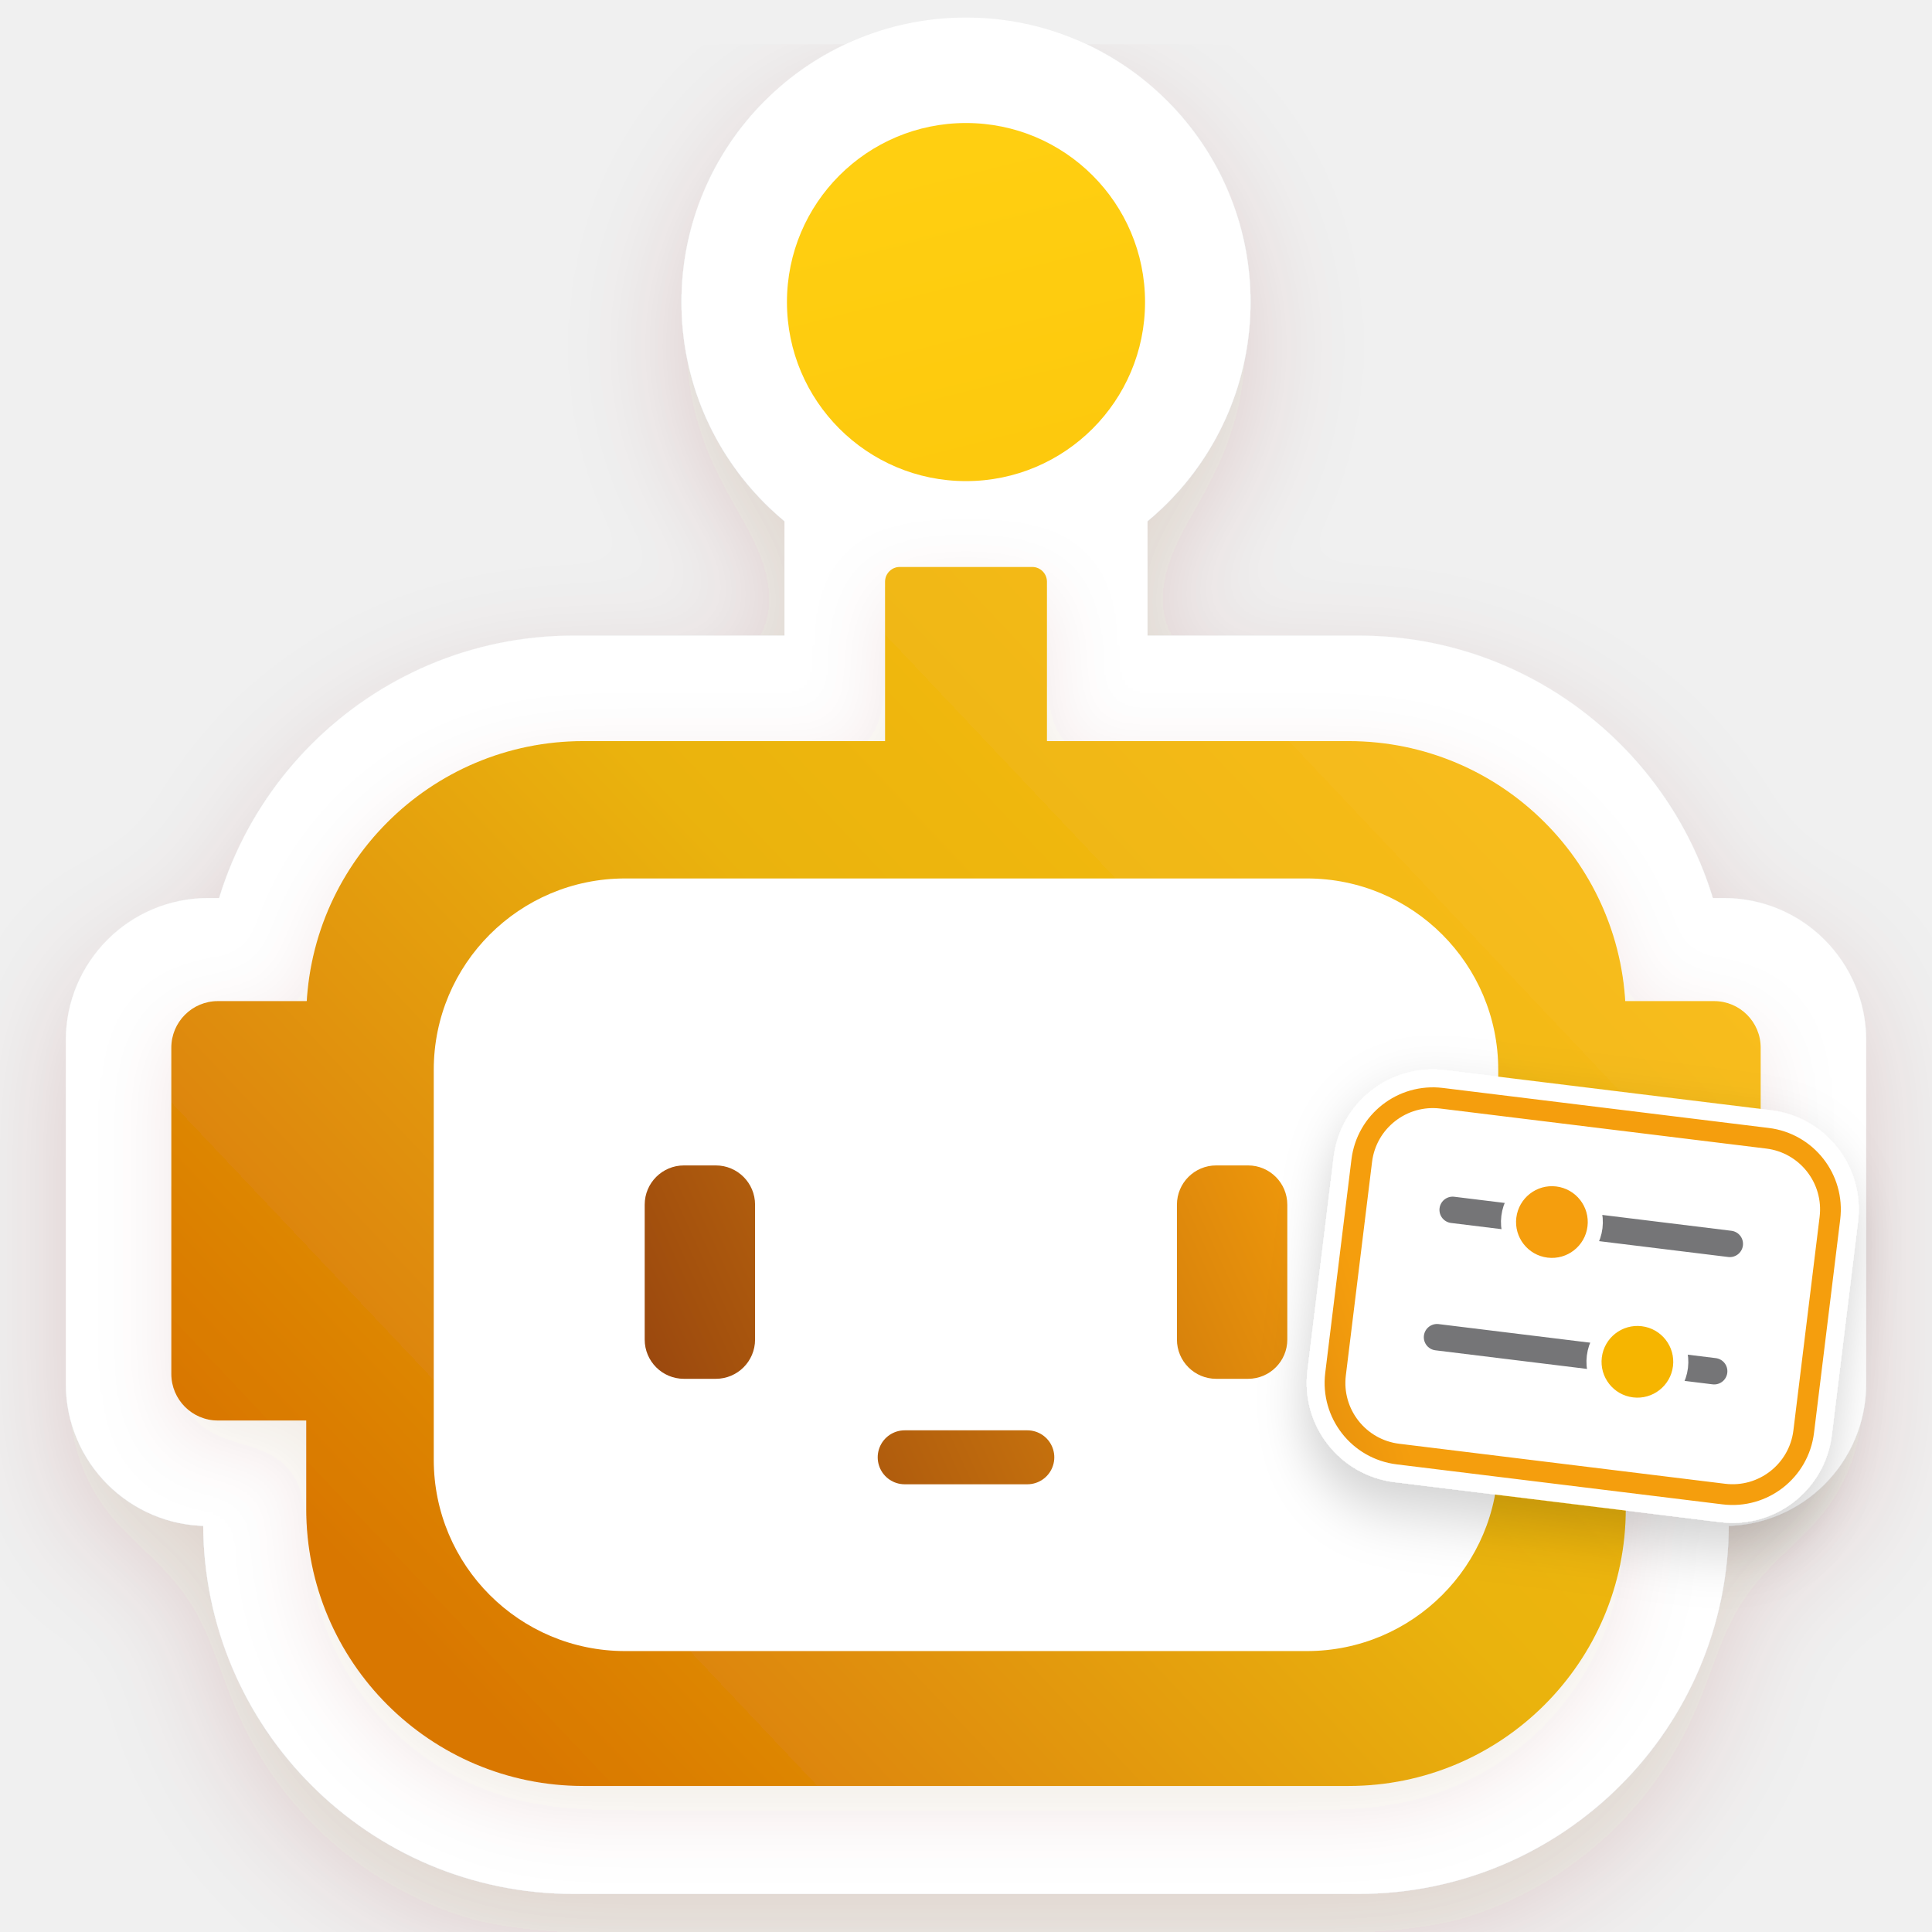
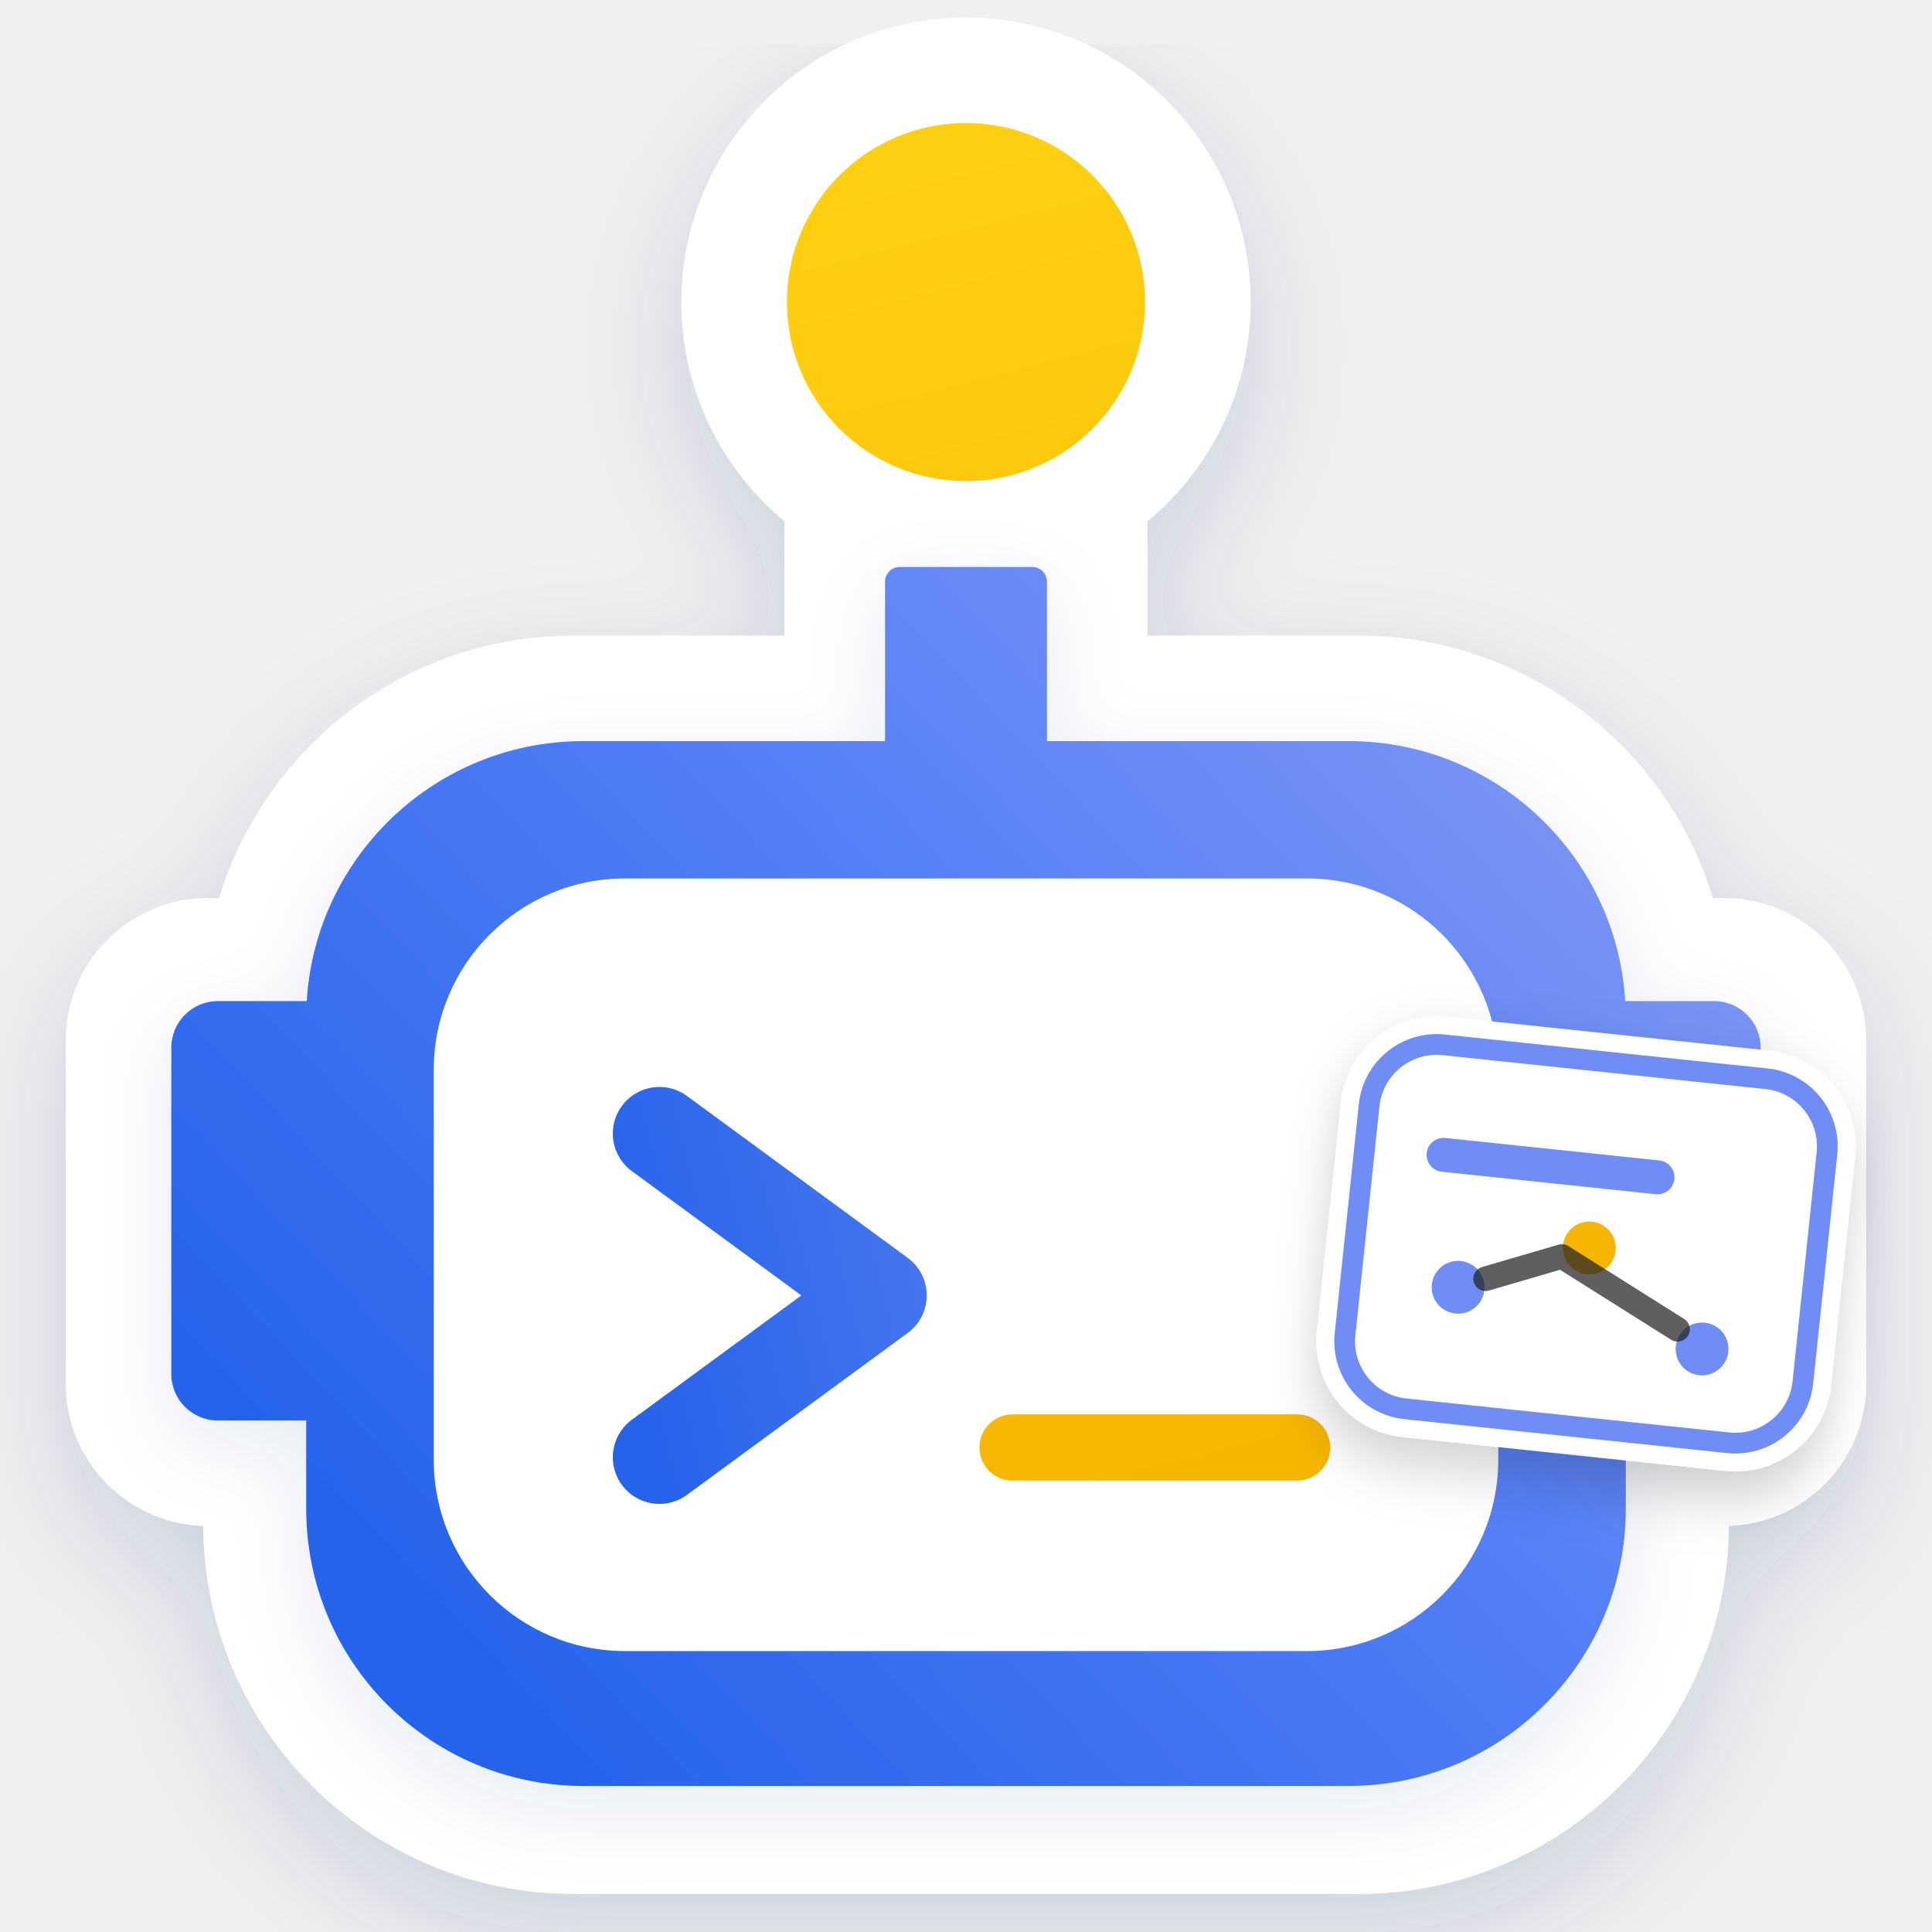
<svg xmlns="http://www.w3.org/2000/svg" width="96" height="96" viewBox="0 0 1024 1024" fill="none" role="img" aria-labelledby="title desc">
  <defs>
    <linearGradient id="role-body" x1="279" y1="766" x2="736" y2="334" gradientUnits="userSpaceOnUse">
-       <stop offset="0" stop-color="#d97706" />
-       <stop offset=".5" stop-color="#eab308" />
-       <stop offset="1" stop-color="#fbbf24" />
+       <stop offset="0" stop-color="#2563eb" />
+       <stop offset=".5" stop-color="#4f7cf6" />
+       <stop offset="1" stop-color="#8198f5" />
    </linearGradient>
-     <linearGradient id="role-mark" x1="366" y1="694" x2="658" y2="560" gradientUnits="userSpaceOnUse">
-       <stop offset="0" stop-color="#92400e" />
-       <stop offset="1" stop-color="#f59e0b" />
+     <linearGradient id="role-mark" x1="366" y1="644" x2="658" y2="572" gradientUnits="userSpaceOnUse">
+       <stop offset="0" stop-color="#2563eb" />
+       <stop offset="1" stop-color="#6f8df5" />
    </linearGradient>
    <linearGradient id="yellow" x1="481" y1="174" x2="617" y2="713" gradientUnits="userSpaceOnUse">
      <stop offset="0" stop-color="#ffcf11" />
      <stop offset="1" stop-color="#f6b500" />
    </linearGradient>
    <filter id="soft-shadow" x="-12%" y="-12%" width="124%" height="124%">
-       <feDropShadow dx="0" dy="18" stdDeviation="24" flood-color="#78350f" flood-opacity=".16" />
+       <feDropShadow dx="0" dy="18" stdDeviation="24" flood-color="#07307c" flood-opacity=".16" />
    </filter>
    <filter id="inner-lift" x="-8%" y="-8%" width="116%" height="116%">
-       <feDropShadow dx="0" dy="10" stdDeviation="16" flood-color="#78350f" flood-opacity=".1" />
+       <feDropShadow dx="0" dy="10" stdDeviation="16" flood-color="#07307c" flood-opacity=".1" />
    </filter>
    <filter id="accessory-lift" x="-18%" y="-18%" width="136%" height="136%">
      <feDropShadow dx="0" dy="14" stdDeviation="14" flood-color="#020617" flood-opacity=".18" />
    </filter>
  </defs>
  <g transform="translate(512 528) scale(1.3) translate(-512 -512)">
    <g filter="url(#soft-shadow)">
      <rect x="201" y="365" width="622" height="513" rx="151" fill="#fff" />
      <rect x="145" y="472" width="136" height="256" rx="58" fill="#fff" />
      <rect x="743" y="472" width="136" height="256" rx="58" fill="#fff" />
      <rect x="438" y="270" width="148" height="182" rx="2" fill="#fff" />
      <circle cx="512" cy="229" r="116" fill="#fff" />
    </g>
    <g filter="url(#inner-lift)">
      <rect x="243" y="408" width="538" height="426" rx="113" fill="url(#role-body)" />
      <rect x="188" y="514" width="90" height="171" rx="19" fill="url(#role-body)" />
      <rect x="746" y="514" width="90" height="171" rx="19" fill="url(#role-body)" />
      <rect x="479" y="337" width="66" height="119" rx="6" fill="url(#role-body)" />
    </g>
    <rect x="295" y="464" width="434" height="315" rx="78" fill="#fff" />
    <circle cx="512" cy="229" r="73" fill="url(#yellow)" />
-     <rect x="381" y="581" width="45" height="87" rx="16" fill="url(#role-mark)" />
-     <rect x="598" y="581" width="45" height="87" rx="16" fill="url(#role-mark)" />
-     <path d="M487 700h50" stroke="url(#role-mark)" stroke-width="22" stroke-linecap="round" />
+     <path d="M387 568 477 634 387 700" stroke="url(#role-mark)" stroke-width="38" stroke-linecap="round" stroke-linejoin="round" />
+     <path d="M531 696h116" stroke="url(#yellow)" stroke-width="27" stroke-linecap="round" />
  </g>
-   <g transform="rotate(7 839 686)" filter="url(#accessory-lift)">
-     <rect x="714" y="592" width="250" height="190" rx="38" fill="#fff" stroke="#fff" stroke-width="30" />
-     <rect x="714" y="592" width="250" height="190" rx="38" fill="#fff" stroke="url(#role-mark)" stroke-width="11" />
-     <path d="M765 650h148" stroke="#202124" stroke-width="14" stroke-linecap="round" opacity=".62" />
-     <path d="M765 718h148" stroke="#202124" stroke-width="14" stroke-linecap="round" opacity=".62" />
-     <circle cx="818" cy="650" r="23" fill="url(#role-mark)" stroke="#fff" stroke-width="8" />
-     <circle cx="872" cy="718" r="23" fill="url(#yellow)" stroke="#fff" stroke-width="8" />
+   <g transform="rotate(6 838 665)" filter="url(#accessory-lift)">
+     <rect x="718" y="562" width="244" height="194" rx="36" fill="#fff" stroke="#fff" stroke-width="30" />
+     <rect x="718" y="562" width="244" height="194" rx="36" fill="#fff" stroke="url(#role-mark)" stroke-width="11" />
+     <path d="M760 620h114" stroke="url(#role-mark)" stroke-width="18" stroke-linecap="round" />
+     <circle cx="775" cy="689" r="14" fill="url(#role-mark)" />
+     <circle cx="842" cy="661" r="14" fill="url(#yellow)" />
+     <circle cx="907" cy="708" r="14" fill="url(#role-mark)" />
+     <path d="M789 683 828 667 893 699" stroke="#202124" stroke-width="13" stroke-linecap="round" stroke-linejoin="round" opacity=".72" />
  </g>
</svg>
